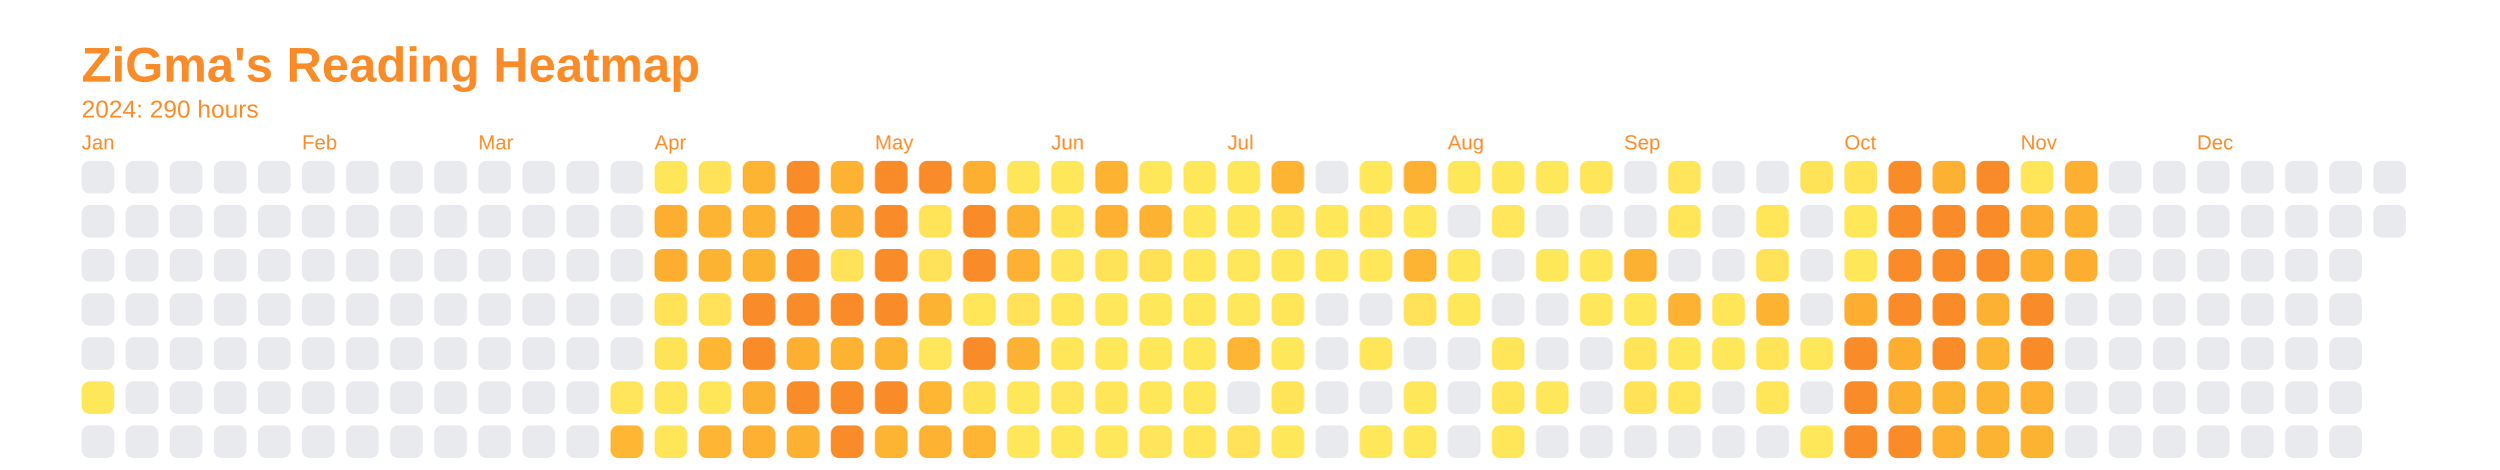
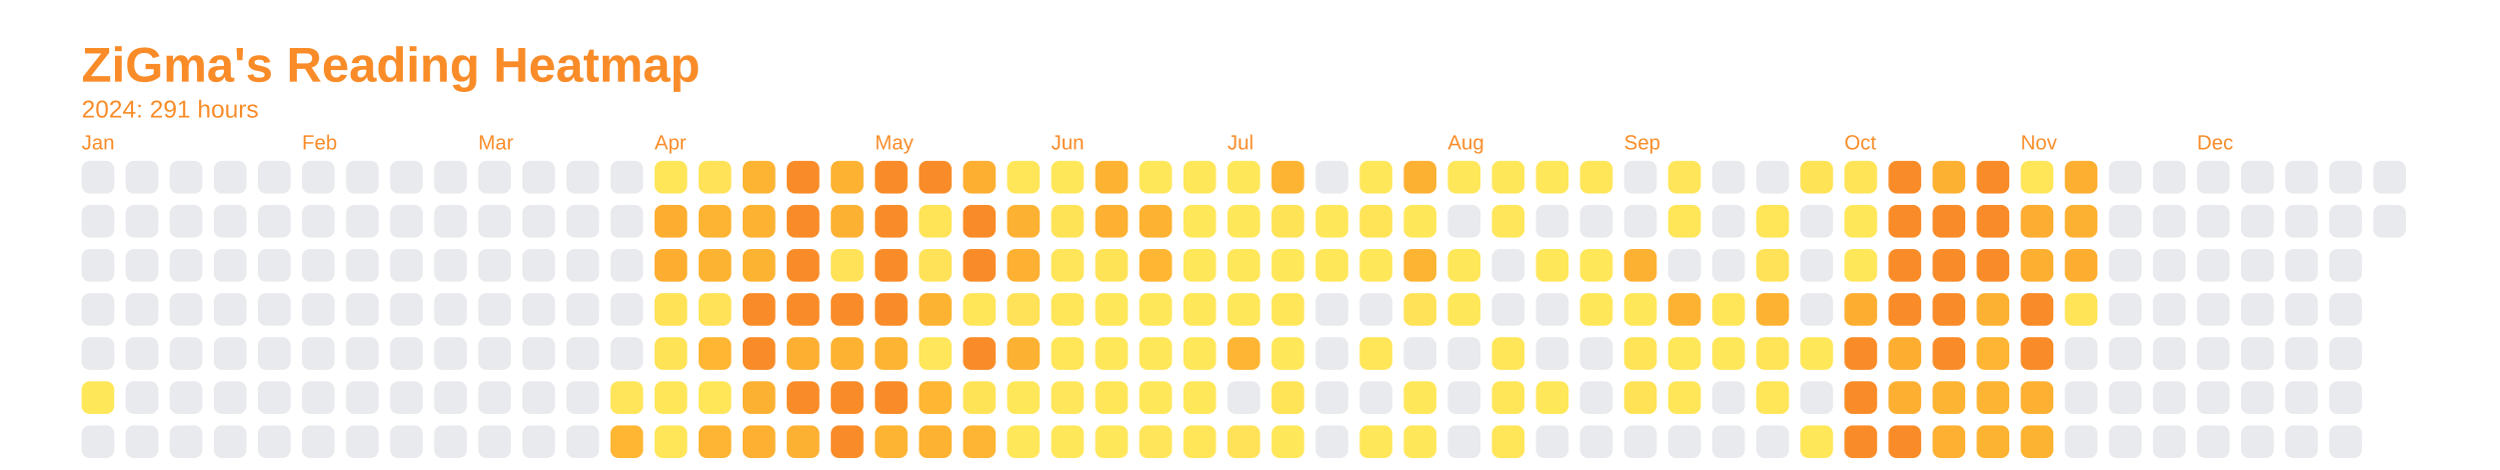
<svg xmlns="http://www.w3.org/2000/svg" baseProfile="full" height="57.5mm" version="1.1" viewBox="0,0,306.2,57.5" width="306.2mm">
  <defs />
  <rect fill="none" height="57.5" width="306.2" x="0" y="0" />
  <text fill="#f98c28" style="font-size:6px; font-family:Arial; font-weight:bold;" x="10" y="10">ZiGma's Reading Heatmap</text>
-   <text fill="#f98c28" style="font-size:3px; font-family:Arial;" x="10" y="14.4">2024: 290 hours</text>
+   <text fill="#f98c28" style="font-size:3px; font-family:Arial;" x="10" y="14.4">2024: 291 hours</text>
  <text fill="#f98c28" style="font-size:2.5px; font-family:Arial" x="10" y="18.3">Jan</text>
  <rect fill="#e8eaed" height="4" rx="1" ry="1" width="4" x="10" y="19.7" />
  <rect fill="#e8eaed" height="4" rx="1" ry="1" width="4" x="10" y="25.1" />
  <rect fill="#e8eaed" height="4" rx="1" ry="1" width="4" x="10" y="30.5" />
  <rect fill="#e8eaed" height="4" rx="1" ry="1" width="4" x="10" y="35.9" />
  <rect fill="#e8eaed" height="4" rx="1" ry="1" width="4" x="10" y="41.3" />
  <rect fill="#ffe75a" height="4" rx="1" ry="1" width="4" x="10" y="46.7" />
  <rect fill="#e8eaed" height="4" rx="1" ry="1" width="4" x="10" y="52.1" />
  <rect fill="#e8eaed" height="4" rx="1" ry="1" width="4" x="15.4" y="19.7" />
  <rect fill="#e8eaed" height="4" rx="1" ry="1" width="4" x="15.4" y="25.1" />
  <rect fill="#e8eaed" height="4" rx="1" ry="1" width="4" x="15.4" y="30.5" />
  <rect fill="#e8eaed" height="4" rx="1" ry="1" width="4" x="15.4" y="35.9" />
  <rect fill="#e8eaed" height="4" rx="1" ry="1" width="4" x="15.4" y="41.3" />
  <rect fill="#e8eaed" height="4" rx="1" ry="1" width="4" x="15.4" y="46.7" />
  <rect fill="#e8eaed" height="4" rx="1" ry="1" width="4" x="15.4" y="52.1" />
  <rect fill="#e8eaed" height="4" rx="1" ry="1" width="4" x="20.8" y="19.7" />
  <rect fill="#e8eaed" height="4" rx="1" ry="1" width="4" x="20.8" y="25.1" />
  <rect fill="#e8eaed" height="4" rx="1" ry="1" width="4" x="20.8" y="30.5" />
  <rect fill="#e8eaed" height="4" rx="1" ry="1" width="4" x="20.8" y="35.9" />
  <rect fill="#e8eaed" height="4" rx="1" ry="1" width="4" x="20.8" y="41.3" />
  <rect fill="#e8eaed" height="4" rx="1" ry="1" width="4" x="20.8" y="46.7" />
  <rect fill="#e8eaed" height="4" rx="1" ry="1" width="4" x="20.8" y="52.1" />
  <rect fill="#e8eaed" height="4" rx="1" ry="1" width="4" x="26.2" y="19.7" />
  <rect fill="#e8eaed" height="4" rx="1" ry="1" width="4" x="26.2" y="25.1" />
  <rect fill="#e8eaed" height="4" rx="1" ry="1" width="4" x="26.2" y="30.5" />
  <rect fill="#e8eaed" height="4" rx="1" ry="1" width="4" x="26.2" y="35.9" />
  <rect fill="#e8eaed" height="4" rx="1" ry="1" width="4" x="26.2" y="41.3" />
  <rect fill="#e8eaed" height="4" rx="1" ry="1" width="4" x="26.2" y="46.7" />
  <rect fill="#e8eaed" height="4" rx="1" ry="1" width="4" x="26.2" y="52.1" />
  <rect fill="#e8eaed" height="4" rx="1" ry="1" width="4" x="31.6" y="19.7" />
  <rect fill="#e8eaed" height="4" rx="1" ry="1" width="4" x="31.6" y="25.1" />
  <rect fill="#e8eaed" height="4" rx="1" ry="1" width="4" x="31.6" y="30.5" />
  <rect fill="#e8eaed" height="4" rx="1" ry="1" width="4" x="31.6" y="35.9" />
  <rect fill="#e8eaed" height="4" rx="1" ry="1" width="4" x="31.6" y="41.3" />
  <rect fill="#e8eaed" height="4" rx="1" ry="1" width="4" x="31.6" y="46.7" />
  <rect fill="#e8eaed" height="4" rx="1" ry="1" width="4" x="31.6" y="52.1" />
  <text fill="#f98c28" style="font-size:2.5px; font-family:Arial" x="37.0" y="18.3">Feb</text>
  <rect fill="#e8eaed" height="4" rx="1" ry="1" width="4" x="37.0" y="19.7" />
  <rect fill="#e8eaed" height="4" rx="1" ry="1" width="4" x="37.0" y="25.1" />
  <rect fill="#e8eaed" height="4" rx="1" ry="1" width="4" x="37.0" y="30.5" />
  <rect fill="#e8eaed" height="4" rx="1" ry="1" width="4" x="37.0" y="35.9" />
  <rect fill="#e8eaed" height="4" rx="1" ry="1" width="4" x="37.0" y="41.3" />
  <rect fill="#e8eaed" height="4" rx="1" ry="1" width="4" x="37.0" y="46.7" />
  <rect fill="#e8eaed" height="4" rx="1" ry="1" width="4" x="37.0" y="52.1" />
  <rect fill="#e8eaed" height="4" rx="1" ry="1" width="4" x="42.4" y="19.7" />
  <rect fill="#e8eaed" height="4" rx="1" ry="1" width="4" x="42.4" y="25.1" />
  <rect fill="#e8eaed" height="4" rx="1" ry="1" width="4" x="42.4" y="30.5" />
  <rect fill="#e8eaed" height="4" rx="1" ry="1" width="4" x="42.4" y="35.9" />
  <rect fill="#e8eaed" height="4" rx="1" ry="1" width="4" x="42.4" y="41.3" />
  <rect fill="#e8eaed" height="4" rx="1" ry="1" width="4" x="42.4" y="46.7" />
  <rect fill="#e8eaed" height="4" rx="1" ry="1" width="4" x="42.4" y="52.1" />
  <rect fill="#e8eaed" height="4" rx="1" ry="1" width="4" x="47.8" y="19.7" />
  <rect fill="#e8eaed" height="4" rx="1" ry="1" width="4" x="47.8" y="25.1" />
  <rect fill="#e8eaed" height="4" rx="1" ry="1" width="4" x="47.8" y="30.5" />
  <rect fill="#e8eaed" height="4" rx="1" ry="1" width="4" x="47.8" y="35.9" />
  <rect fill="#e8eaed" height="4" rx="1" ry="1" width="4" x="47.8" y="41.3" />
  <rect fill="#e8eaed" height="4" rx="1" ry="1" width="4" x="47.8" y="46.7" />
  <rect fill="#e8eaed" height="4" rx="1" ry="1" width="4" x="47.8" y="52.1" />
  <rect fill="#e8eaed" height="4" rx="1" ry="1" width="4" x="53.2" y="19.7" />
  <rect fill="#e8eaed" height="4" rx="1" ry="1" width="4" x="53.2" y="25.1" />
  <rect fill="#e8eaed" height="4" rx="1" ry="1" width="4" x="53.2" y="30.5" />
  <rect fill="#e8eaed" height="4" rx="1" ry="1" width="4" x="53.2" y="35.9" />
  <rect fill="#e8eaed" height="4" rx="1" ry="1" width="4" x="53.2" y="41.3" />
  <rect fill="#e8eaed" height="4" rx="1" ry="1" width="4" x="53.2" y="46.7" />
  <rect fill="#e8eaed" height="4" rx="1" ry="1" width="4" x="53.2" y="52.1" />
  <text fill="#f98c28" style="font-size:2.5px; font-family:Arial" x="58.6" y="18.3">Mar</text>
  <rect fill="#e8eaed" height="4" rx="1" ry="1" width="4" x="58.6" y="19.7" />
  <rect fill="#e8eaed" height="4" rx="1" ry="1" width="4" x="58.6" y="25.1" />
  <rect fill="#e8eaed" height="4" rx="1" ry="1" width="4" x="58.6" y="30.5" />
  <rect fill="#e8eaed" height="4" rx="1" ry="1" width="4" x="58.6" y="35.9" />
  <rect fill="#e8eaed" height="4" rx="1" ry="1" width="4" x="58.6" y="41.3" />
  <rect fill="#e8eaed" height="4" rx="1" ry="1" width="4" x="58.6" y="46.7" />
  <rect fill="#e8eaed" height="4" rx="1" ry="1" width="4" x="58.6" y="52.1" />
  <rect fill="#e8eaed" height="4" rx="1" ry="1" width="4" x="64" y="19.7" />
  <rect fill="#e8eaed" height="4" rx="1" ry="1" width="4" x="64" y="25.1" />
  <rect fill="#e8eaed" height="4" rx="1" ry="1" width="4" x="64" y="30.5" />
  <rect fill="#e8eaed" height="4" rx="1" ry="1" width="4" x="64" y="35.9" />
  <rect fill="#e8eaed" height="4" rx="1" ry="1" width="4" x="64" y="41.3" />
  <rect fill="#e8eaed" height="4" rx="1" ry="1" width="4" x="64" y="46.7" />
  <rect fill="#e8eaed" height="4" rx="1" ry="1" width="4" x="64" y="52.1" />
  <rect fill="#e8eaed" height="4" rx="1" ry="1" width="4" x="69.4" y="19.7" />
  <rect fill="#e8eaed" height="4" rx="1" ry="1" width="4" x="69.4" y="25.1" />
  <rect fill="#e8eaed" height="4" rx="1" ry="1" width="4" x="69.4" y="30.5" />
  <rect fill="#e8eaed" height="4" rx="1" ry="1" width="4" x="69.4" y="35.9" />
  <rect fill="#e8eaed" height="4" rx="1" ry="1" width="4" x="69.4" y="41.3" />
  <rect fill="#e8eaed" height="4" rx="1" ry="1" width="4" x="69.4" y="46.7" />
  <rect fill="#e8eaed" height="4" rx="1" ry="1" width="4" x="69.4" y="52.1" />
  <rect fill="#e8eaed" height="4" rx="1" ry="1" width="4" x="74.8" y="19.7" />
  <rect fill="#e8eaed" height="4" rx="1" ry="1" width="4" x="74.8" y="25.1" />
  <rect fill="#e8eaed" height="4" rx="1" ry="1" width="4" x="74.8" y="30.5" />
  <rect fill="#e8eaed" height="4" rx="1" ry="1" width="4" x="74.8" y="35.9" />
  <rect fill="#e8eaed" height="4" rx="1" ry="1" width="4" x="74.8" y="41.3" />
  <rect fill="#ffe559" height="4" rx="1" ry="1" width="4" x="74.8" y="46.7" />
  <rect fill="#feb633" height="4" rx="1" ry="1" width="4" x="74.8" y="52.1" />
  <text fill="#f98c28" style="font-size:2.5px; font-family:Arial" x="80.2" y="18.3">Apr</text>
  <rect fill="#ffe659" height="4" rx="1" ry="1" width="4" x="80.2" y="19.7" />
  <rect fill="#fdae31" height="4" rx="1" ry="1" width="4" x="80.2" y="25.1" />
  <rect fill="#fdae31" height="4" rx="1" ry="1" width="4" x="80.2" y="30.5" />
  <rect fill="#ffe256" height="4" rx="1" ry="1" width="4" x="80.2" y="35.9" />
  <rect fill="#ffe357" height="4" rx="1" ry="1" width="4" x="80.2" y="41.3" />
  <rect fill="#ffe659" height="4" rx="1" ry="1" width="4" x="80.2" y="46.7" />
  <rect fill="#ffe659" height="4" rx="1" ry="1" width="4" x="80.2" y="52.1" />
  <rect fill="#ffe257" height="4" rx="1" ry="1" width="4" x="85.6" y="19.7" />
  <rect fill="#feb433" height="4" rx="1" ry="1" width="4" x="85.6" y="25.1" />
  <rect fill="#fdb332" height="4" rx="1" ry="1" width="4" x="85.6" y="30.5" />
  <rect fill="#ffe257" height="4" rx="1" ry="1" width="4" x="85.6" y="35.9" />
  <rect fill="#feb633" height="4" rx="1" ry="1" width="4" x="85.6" y="41.3" />
  <rect fill="#ffe659" height="4" rx="1" ry="1" width="4" x="85.6" y="46.7" />
  <rect fill="#feb533" height="4" rx="1" ry="1" width="4" x="85.6" y="52.1" />
  <rect fill="#fdb432" height="4" rx="1" ry="1" width="4" x="91" y="19.7" />
  <rect fill="#fdb232" height="4" rx="1" ry="1" width="4" x="91" y="25.1" />
  <rect fill="#fdb332" height="4" rx="1" ry="1" width="4" x="91" y="30.5" />
  <rect fill="#f98c28" height="4" rx="1" ry="1" width="4" x="91" y="35.9" />
  <rect fill="#f98c28" height="4" rx="1" ry="1" width="4" x="91" y="41.3" />
  <rect fill="#fdb132" height="4" rx="1" ry="1" width="4" x="91" y="46.7" />
  <rect fill="#fdb031" height="4" rx="1" ry="1" width="4" x="91" y="52.1" />
  <rect fill="#f98c28" height="4" rx="1" ry="1" width="4" x="96.4" y="19.7" />
  <rect fill="#f98c28" height="4" rx="1" ry="1" width="4" x="96.4" y="25.1" />
  <rect fill="#f98c28" height="4" rx="1" ry="1" width="4" x="96.4" y="30.5" />
  <rect fill="#f98c28" height="4" rx="1" ry="1" width="4" x="96.4" y="35.9" />
  <rect fill="#fdaf31" height="4" rx="1" ry="1" width="4" x="96.4" y="41.3" />
  <rect fill="#f98c28" height="4" rx="1" ry="1" width="4" x="96.4" y="46.7" />
  <rect fill="#fdb132" height="4" rx="1" ry="1" width="4" x="96.4" y="52.1" />
  <rect fill="#fdb232" height="4" rx="1" ry="1" width="4" x="101.8" y="19.7" />
  <rect fill="#fdb132" height="4" rx="1" ry="1" width="4" x="101.8" y="25.1" />
  <rect fill="#ffe257" height="4" rx="1" ry="1" width="4" x="101.8" y="30.5" />
  <rect fill="#f98c28" height="4" rx="1" ry="1" width="4" x="101.8" y="35.9" />
  <rect fill="#fdb232" height="4" rx="1" ry="1" width="4" x="101.8" y="41.3" />
  <rect fill="#f98c28" height="4" rx="1" ry="1" width="4" x="101.8" y="46.7" />
  <rect fill="#f98c28" height="4" rx="1" ry="1" width="4" x="101.8" y="52.1" />
  <text fill="#f98c28" style="font-size:2.5px; font-family:Arial" x="107.2" y="18.3">May</text>
  <rect fill="#f98c28" height="4" rx="1" ry="1" width="4" x="107.2" y="19.7" />
  <rect fill="#f98c28" height="4" rx="1" ry="1" width="4" x="107.2" y="25.1" />
  <rect fill="#f98c28" height="4" rx="1" ry="1" width="4" x="107.2" y="30.5" />
  <rect fill="#f98c28" height="4" rx="1" ry="1" width="4" x="107.2" y="35.9" />
  <rect fill="#fdb433" height="4" rx="1" ry="1" width="4" x="107.2" y="41.3" />
  <rect fill="#f98c28" height="4" rx="1" ry="1" width="4" x="107.2" y="46.7" />
  <rect fill="#fdb433" height="4" rx="1" ry="1" width="4" x="107.2" y="52.1" />
  <rect fill="#f98c28" height="4" rx="1" ry="1" width="4" x="112.6" y="19.7" />
  <rect fill="#ffe458" height="4" rx="1" ry="1" width="4" x="112.6" y="25.1" />
  <rect fill="#ffe257" height="4" rx="1" ry="1" width="4" x="112.6" y="30.5" />
  <rect fill="#fdb332" height="4" rx="1" ry="1" width="4" x="112.6" y="35.9" />
  <rect fill="#ffe65a" height="4" rx="1" ry="1" width="4" x="112.6" y="41.3" />
  <rect fill="#feb633" height="4" rx="1" ry="1" width="4" x="112.6" y="46.7" />
  <rect fill="#fdb232" height="4" rx="1" ry="1" width="4" x="112.6" y="52.1" />
  <rect fill="#fdaf31" height="4" rx="1" ry="1" width="4" x="118" y="19.7" />
  <rect fill="#f98c28" height="4" rx="1" ry="1" width="4" x="118" y="25.1" />
  <rect fill="#f98c28" height="4" rx="1" ry="1" width="4" x="118" y="30.5" />
  <rect fill="#ffe558" height="4" rx="1" ry="1" width="4" x="118" y="35.9" />
  <rect fill="#f98c28" height="4" rx="1" ry="1" width="4" x="118" y="41.3" />
  <rect fill="#ffe357" height="4" rx="1" ry="1" width="4" x="118" y="46.7" />
  <rect fill="#feb533" height="4" rx="1" ry="1" width="4" x="118" y="52.1" />
  <rect fill="#ffe659" height="4" rx="1" ry="1" width="4" x="123.4" y="19.7" />
  <rect fill="#fdb132" height="4" rx="1" ry="1" width="4" x="123.4" y="25.1" />
  <rect fill="#fdb032" height="4" rx="1" ry="1" width="4" x="123.4" y="30.5" />
  <rect fill="#ffe257" height="4" rx="1" ry="1" width="4" x="123.4" y="35.9" />
  <rect fill="#fdb132" height="4" rx="1" ry="1" width="4" x="123.4" y="41.3" />
  <rect fill="#ffe75a" height="4" rx="1" ry="1" width="4" x="123.4" y="46.7" />
  <rect fill="#ffe75a" height="4" rx="1" ry="1" width="4" x="123.4" y="52.1" />
  <text fill="#f98c28" style="font-size:2.5px; font-family:Arial" x="128.8" y="18.3">Jun</text>
  <rect fill="#ffe75a" height="4" rx="1" ry="1" width="4" x="128.8" y="19.7" />
  <rect fill="#ffe357" height="4" rx="1" ry="1" width="4" x="128.8" y="25.1" />
  <rect fill="#ffe559" height="4" rx="1" ry="1" width="4" x="128.8" y="30.5" />
  <rect fill="#ffe558" height="4" rx="1" ry="1" width="4" x="128.8" y="35.9" />
  <rect fill="#ffe659" height="4" rx="1" ry="1" width="4" x="128.8" y="41.3" />
  <rect fill="#ffe65a" height="4" rx="1" ry="1" width="4" x="128.8" y="46.7" />
  <rect fill="#ffe75a" height="4" rx="1" ry="1" width="4" x="128.8" y="52.1" />
  <rect fill="#fdb232" height="4" rx="1" ry="1" width="4" x="134.2" y="19.7" />
  <rect fill="#fdb031" height="4" rx="1" ry="1" width="4" x="134.2" y="25.1" />
  <rect fill="#ffe357" height="4" rx="1" ry="1" width="4" x="134.2" y="30.5" />
  <rect fill="#ffe75a" height="4" rx="1" ry="1" width="4" x="134.2" y="35.9" />
  <rect fill="#ffe75a" height="4" rx="1" ry="1" width="4" x="134.2" y="41.3" />
  <rect fill="#ffe659" height="4" rx="1" ry="1" width="4" x="134.2" y="46.7" />
  <rect fill="#ffe75a" height="4" rx="1" ry="1" width="4" x="134.2" y="52.1" />
  <rect fill="#ffe75a" height="4" rx="1" ry="1" width="4" x="139.6" y="19.7" />
  <rect fill="#fdb232" height="4" rx="1" ry="1" width="4" x="139.6" y="25.1" />
-   <rect fill="#ffe156" height="4" rx="1" ry="1" width="4" x="139.6" y="30.5" />
+   <rect fill="#feb633" height="4" rx="1" ry="1" width="4" x="139.6" y="30.5" />
  <rect fill="#ffe75a" height="4" rx="1" ry="1" width="4" x="139.6" y="35.9" />
  <rect fill="#ffe75a" height="4" rx="1" ry="1" width="4" x="139.6" y="41.3" />
  <rect fill="#ffe75a" height="4" rx="1" ry="1" width="4" x="139.6" y="46.7" />
  <rect fill="#ffe559" height="4" rx="1" ry="1" width="4" x="139.6" y="52.1" />
  <rect fill="#ffe75a" height="4" rx="1" ry="1" width="4" x="145" y="19.7" />
  <rect fill="#ffe75a" height="4" rx="1" ry="1" width="4" x="145" y="25.1" />
  <rect fill="#ffe75a" height="4" rx="1" ry="1" width="4" x="145" y="30.5" />
  <rect fill="#ffe75a" height="4" rx="1" ry="1" width="4" x="145" y="35.9" />
  <rect fill="#ffe75a" height="4" rx="1" ry="1" width="4" x="145" y="41.3" />
  <rect fill="#ffe75a" height="4" rx="1" ry="1" width="4" x="145" y="46.7" />
  <rect fill="#ffe659" height="4" rx="1" ry="1" width="4" x="145" y="52.1" />
  <text fill="#f98c28" style="font-size:2.5px; font-family:Arial" x="150.4" y="18.3">Jul</text>
  <rect fill="#ffe75a" height="4" rx="1" ry="1" width="4" x="150.4" y="19.7" />
  <rect fill="#ffe75a" height="4" rx="1" ry="1" width="4" x="150.4" y="25.1" />
  <rect fill="#ffe75a" height="4" rx="1" ry="1" width="4" x="150.4" y="30.5" />
  <rect fill="#ffe75a" height="4" rx="1" ry="1" width="4" x="150.4" y="35.9" />
  <rect fill="#feb533" height="4" rx="1" ry="1" width="4" x="150.4" y="41.3" />
  <rect fill="#e8eaed" height="4" rx="1" ry="1" width="4" x="150.4" y="46.7" />
  <rect fill="#ffe257" height="4" rx="1" ry="1" width="4" x="150.4" y="52.1" />
  <rect fill="#feb433" height="4" rx="1" ry="1" width="4" x="155.8" y="19.7" />
  <rect fill="#ffe357" height="4" rx="1" ry="1" width="4" x="155.8" y="25.1" />
  <rect fill="#ffe75a" height="4" rx="1" ry="1" width="4" x="155.8" y="30.5" />
  <rect fill="#ffe659" height="4" rx="1" ry="1" width="4" x="155.8" y="35.9" />
  <rect fill="#ffe75a" height="4" rx="1" ry="1" width="4" x="155.8" y="41.3" />
  <rect fill="#ffe458" height="4" rx="1" ry="1" width="4" x="155.8" y="46.7" />
  <rect fill="#ffe75a" height="4" rx="1" ry="1" width="4" x="155.8" y="52.1" />
  <rect fill="#e8eaed" height="4" rx="1" ry="1" width="4" x="161.2" y="19.7" />
  <rect fill="#ffe75a" height="4" rx="1" ry="1" width="4" x="161.2" y="25.1" />
  <rect fill="#ffe75a" height="4" rx="1" ry="1" width="4" x="161.2" y="30.5" />
  <rect fill="#e8eaed" height="4" rx="1" ry="1" width="4" x="161.2" y="35.9" />
  <rect fill="#e8eaed" height="4" rx="1" ry="1" width="4" x="161.2" y="41.3" />
  <rect fill="#e8eaed" height="4" rx="1" ry="1" width="4" x="161.2" y="46.7" />
  <rect fill="#e8eaed" height="4" rx="1" ry="1" width="4" x="161.2" y="52.1" />
  <rect fill="#ffe75a" height="4" rx="1" ry="1" width="4" x="166.6" y="19.7" />
  <rect fill="#ffe458" height="4" rx="1" ry="1" width="4" x="166.6" y="25.1" />
  <rect fill="#ffe75a" height="4" rx="1" ry="1" width="4" x="166.6" y="30.5" />
  <rect fill="#e8eaed" height="4" rx="1" ry="1" width="4" x="166.6" y="35.9" />
  <rect fill="#ffe659" height="4" rx="1" ry="1" width="4" x="166.6" y="41.3" />
  <rect fill="#e8eaed" height="4" rx="1" ry="1" width="4" x="166.6" y="46.7" />
  <rect fill="#ffe75a" height="4" rx="1" ry="1" width="4" x="166.6" y="52.1" />
  <rect fill="#fdb132" height="4" rx="1" ry="1" width="4" x="172" y="19.7" />
  <rect fill="#ffe75a" height="4" rx="1" ry="1" width="4" x="172" y="25.1" />
  <rect fill="#fdb433" height="4" rx="1" ry="1" width="4" x="172" y="30.5" />
  <rect fill="#ffe257" height="4" rx="1" ry="1" width="4" x="172" y="35.9" />
  <rect fill="#e8eaed" height="4" rx="1" ry="1" width="4" x="172" y="41.3" />
  <rect fill="#ffe75a" height="4" rx="1" ry="1" width="4" x="172" y="46.7" />
  <rect fill="#ffe75a" height="4" rx="1" ry="1" width="4" x="172" y="52.1" />
  <text fill="#f98c28" style="font-size:2.5px; font-family:Arial" x="177.4" y="18.3">Aug</text>
  <rect fill="#ffe75a" height="4" rx="1" ry="1" width="4" x="177.4" y="19.7" />
  <rect fill="#e8eaed" height="4" rx="1" ry="1" width="4" x="177.4" y="25.1" />
  <rect fill="#ffe75a" height="4" rx="1" ry="1" width="4" x="177.4" y="30.5" />
  <rect fill="#ffe75a" height="4" rx="1" ry="1" width="4" x="177.4" y="35.9" />
  <rect fill="#e8eaed" height="4" rx="1" ry="1" width="4" x="177.4" y="41.3" />
  <rect fill="#e8eaed" height="4" rx="1" ry="1" width="4" x="177.4" y="46.7" />
  <rect fill="#e8eaed" height="4" rx="1" ry="1" width="4" x="177.4" y="52.1" />
  <rect fill="#ffe75a" height="4" rx="1" ry="1" width="4" x="182.8" y="19.7" />
  <rect fill="#ffe65a" height="4" rx="1" ry="1" width="4" x="182.8" y="25.1" />
  <rect fill="#e8eaed" height="4" rx="1" ry="1" width="4" x="182.8" y="30.5" />
  <rect fill="#e8eaed" height="4" rx="1" ry="1" width="4" x="182.8" y="35.9" />
  <rect fill="#ffe659" height="4" rx="1" ry="1" width="4" x="182.8" y="41.3" />
  <rect fill="#ffe659" height="4" rx="1" ry="1" width="4" x="182.8" y="46.7" />
  <rect fill="#ffe558" height="4" rx="1" ry="1" width="4" x="182.8" y="52.1" />
  <rect fill="#ffe75a" height="4" rx="1" ry="1" width="4" x="188.2" y="19.7" />
  <rect fill="#e8eaed" height="4" rx="1" ry="1" width="4" x="188.2" y="25.1" />
  <rect fill="#ffe75a" height="4" rx="1" ry="1" width="4" x="188.2" y="30.5" />
  <rect fill="#e8eaed" height="4" rx="1" ry="1" width="4" x="188.2" y="35.9" />
  <rect fill="#e8eaed" height="4" rx="1" ry="1" width="4" x="188.2" y="41.3" />
  <rect fill="#ffe75a" height="4" rx="1" ry="1" width="4" x="188.2" y="46.7" />
  <rect fill="#e8eaed" height="4" rx="1" ry="1" width="4" x="188.2" y="52.1" />
  <rect fill="#ffe558" height="4" rx="1" ry="1" width="4" x="193.6" y="19.7" />
  <rect fill="#e8eaed" height="4" rx="1" ry="1" width="4" x="193.6" y="25.1" />
  <rect fill="#ffe75a" height="4" rx="1" ry="1" width="4" x="193.6" y="30.5" />
  <rect fill="#ffe75a" height="4" rx="1" ry="1" width="4" x="193.6" y="35.9" />
  <rect fill="#e8eaed" height="4" rx="1" ry="1" width="4" x="193.6" y="41.3" />
  <rect fill="#e8eaed" height="4" rx="1" ry="1" width="4" x="193.6" y="46.7" />
  <rect fill="#e8eaed" height="4" rx="1" ry="1" width="4" x="193.6" y="52.1" />
  <text fill="#f98c28" style="font-size:2.5px; font-family:Arial" x="199" y="18.3">Sep</text>
  <rect fill="#e8eaed" height="4" rx="1" ry="1" width="4" x="199" y="19.7" />
  <rect fill="#e8eaed" height="4" rx="1" ry="1" width="4" x="199" y="25.1" />
  <rect fill="#fdb132" height="4" rx="1" ry="1" width="4" x="199" y="30.5" />
  <rect fill="#ffe75a" height="4" rx="1" ry="1" width="4" x="199" y="35.9" />
  <rect fill="#ffe458" height="4" rx="1" ry="1" width="4" x="199" y="41.3" />
  <rect fill="#ffe256" height="4" rx="1" ry="1" width="4" x="199" y="46.7" />
  <rect fill="#e8eaed" height="4" rx="1" ry="1" width="4" x="199" y="52.1" />
  <rect fill="#ffe559" height="4" rx="1" ry="1" width="4" x="204.4" y="19.7" />
  <rect fill="#ffe659" height="4" rx="1" ry="1" width="4" x="204.4" y="25.1" />
  <rect fill="#e8eaed" height="4" rx="1" ry="1" width="4" x="204.4" y="30.5" />
  <rect fill="#fdb232" height="4" rx="1" ry="1" width="4" x="204.4" y="35.9" />
  <rect fill="#ffe75a" height="4" rx="1" ry="1" width="4" x="204.4" y="41.3" />
  <rect fill="#ffe659" height="4" rx="1" ry="1" width="4" x="204.4" y="46.7" />
  <rect fill="#e8eaed" height="4" rx="1" ry="1" width="4" x="204.4" y="52.1" />
  <rect fill="#e8eaed" height="4" rx="1" ry="1" width="4" x="209.8" y="19.7" />
  <rect fill="#e8eaed" height="4" rx="1" ry="1" width="4" x="209.8" y="25.1" />
  <rect fill="#e8eaed" height="4" rx="1" ry="1" width="4" x="209.8" y="30.5" />
  <rect fill="#ffe659" height="4" rx="1" ry="1" width="4" x="209.8" y="35.9" />
  <rect fill="#ffe75a" height="4" rx="1" ry="1" width="4" x="209.8" y="41.3" />
  <rect fill="#e8eaed" height="4" rx="1" ry="1" width="4" x="209.8" y="46.7" />
  <rect fill="#e8eaed" height="4" rx="1" ry="1" width="4" x="209.8" y="52.1" />
  <rect fill="#e8eaed" height="4" rx="1" ry="1" width="4" x="215.2" y="19.7" />
  <rect fill="#ffe558" height="4" rx="1" ry="1" width="4" x="215.2" y="25.1" />
  <rect fill="#ffe257" height="4" rx="1" ry="1" width="4" x="215.2" y="30.5" />
  <rect fill="#fdb232" height="4" rx="1" ry="1" width="4" x="215.2" y="35.9" />
  <rect fill="#ffe458" height="4" rx="1" ry="1" width="4" x="215.2" y="41.3" />
  <rect fill="#ffe558" height="4" rx="1" ry="1" width="4" x="215.2" y="46.7" />
  <rect fill="#e8eaed" height="4" rx="1" ry="1" width="4" x="215.2" y="52.1" />
  <rect fill="#ffe357" height="4" rx="1" ry="1" width="4" x="220.6" y="19.7" />
  <rect fill="#e8eaed" height="4" rx="1" ry="1" width="4" x="220.6" y="25.1" />
  <rect fill="#e8eaed" height="4" rx="1" ry="1" width="4" x="220.6" y="30.5" />
  <rect fill="#e8eaed" height="4" rx="1" ry="1" width="4" x="220.6" y="35.9" />
  <rect fill="#ffe75a" height="4" rx="1" ry="1" width="4" x="220.6" y="41.3" />
  <rect fill="#e8eaed" height="4" rx="1" ry="1" width="4" x="220.6" y="46.7" />
  <rect fill="#ffe75a" height="4" rx="1" ry="1" width="4" x="220.6" y="52.1" />
  <text fill="#f98c28" style="font-size:2.5px; font-family:Arial" x="226" y="18.3">Oct</text>
  <rect fill="#ffe458" height="4" rx="1" ry="1" width="4" x="226" y="19.7" />
  <rect fill="#ffe75a" height="4" rx="1" ry="1" width="4" x="226" y="25.1" />
  <rect fill="#ffe75a" height="4" rx="1" ry="1" width="4" x="226" y="30.5" />
  <rect fill="#fdae31" height="4" rx="1" ry="1" width="4" x="226" y="35.9" />
  <rect fill="#f98c28" height="4" rx="1" ry="1" width="4" x="226" y="41.3" />
  <rect fill="#f98c28" height="4" rx="1" ry="1" width="4" x="226" y="46.7" />
  <rect fill="#f98c28" height="4" rx="1" ry="1" width="4" x="226" y="52.1" />
  <rect fill="#f98c28" height="4" rx="1" ry="1" width="4" x="231.4" y="19.7" />
  <rect fill="#f98c28" height="4" rx="1" ry="1" width="4" x="231.4" y="25.1" />
  <rect fill="#f98c28" height="4" rx="1" ry="1" width="4" x="231.4" y="30.5" />
  <rect fill="#f98c28" height="4" rx="1" ry="1" width="4" x="231.4" y="35.9" />
  <rect fill="#fdae31" height="4" rx="1" ry="1" width="4" x="231.4" y="41.3" />
  <rect fill="#fdaf31" height="4" rx="1" ry="1" width="4" x="231.4" y="46.7" />
  <rect fill="#f98c28" height="4" rx="1" ry="1" width="4" x="231.4" y="52.1" />
  <rect fill="#fdb132" height="4" rx="1" ry="1" width="4" x="236.8" y="19.7" />
  <rect fill="#f98c28" height="4" rx="1" ry="1" width="4" x="236.8" y="25.1" />
  <rect fill="#f98c28" height="4" rx="1" ry="1" width="4" x="236.8" y="30.5" />
  <rect fill="#f98c28" height="4" rx="1" ry="1" width="4" x="236.8" y="35.9" />
  <rect fill="#f98c28" height="4" rx="1" ry="1" width="4" x="236.8" y="41.3" />
  <rect fill="#feb433" height="4" rx="1" ry="1" width="4" x="236.8" y="46.7" />
  <rect fill="#fdb031" height="4" rx="1" ry="1" width="4" x="236.8" y="52.1" />
  <rect fill="#f98c28" height="4" rx="1" ry="1" width="4" x="242.2" y="19.7" />
  <rect fill="#f98c28" height="4" rx="1" ry="1" width="4" x="242.2" y="25.1" />
  <rect fill="#f98c28" height="4" rx="1" ry="1" width="4" x="242.2" y="30.5" />
  <rect fill="#fdb132" height="4" rx="1" ry="1" width="4" x="242.2" y="35.9" />
  <rect fill="#feb533" height="4" rx="1" ry="1" width="4" x="242.2" y="41.3" />
  <rect fill="#fdb433" height="4" rx="1" ry="1" width="4" x="242.2" y="46.7" />
  <rect fill="#fdb332" height="4" rx="1" ry="1" width="4" x="242.2" y="52.1" />
  <text fill="#f98c28" style="font-size:2.5px; font-family:Arial" x="247.6" y="18.3">Nov</text>
  <rect fill="#ffe659" height="4" rx="1" ry="1" width="4" x="247.6" y="19.7" />
  <rect fill="#fdad31" height="4" rx="1" ry="1" width="4" x="247.6" y="25.1" />
  <rect fill="#fdaf31" height="4" rx="1" ry="1" width="4" x="247.6" y="30.5" />
  <rect fill="#f98c28" height="4" rx="1" ry="1" width="4" x="247.6" y="35.9" />
  <rect fill="#f98c28" height="4" rx="1" ry="1" width="4" x="247.6" y="41.3" />
  <rect fill="#fdb032" height="4" rx="1" ry="1" width="4" x="247.6" y="46.7" />
  <rect fill="#fdb332" height="4" rx="1" ry="1" width="4" x="247.6" y="52.1" />
  <rect fill="#fdaf31" height="4" rx="1" ry="1" width="4" x="253" y="19.7" />
  <rect fill="#fdb132" height="4" rx="1" ry="1" width="4" x="253" y="25.1" />
  <rect fill="#fdae31" height="4" rx="1" ry="1" width="4" x="253" y="30.5" />
-   <rect fill="#e8eaed" height="4" rx="1" ry="1" width="4" x="253" y="35.9" />
+   <rect fill="#ffe458" height="4" rx="1" ry="1" width="4" x="253" y="35.9" />
  <rect fill="#e8eaed" height="4" rx="1" ry="1" width="4" x="253" y="41.3" />
  <rect fill="#e8eaed" height="4" rx="1" ry="1" width="4" x="253" y="46.7" />
  <rect fill="#e8eaed" height="4" rx="1" ry="1" width="4" x="253" y="52.1" />
  <rect fill="#e8eaed" height="4" rx="1" ry="1" width="4" x="258.4" y="19.7" />
  <rect fill="#e8eaed" height="4" rx="1" ry="1" width="4" x="258.4" y="25.1" />
  <rect fill="#e8eaed" height="4" rx="1" ry="1" width="4" x="258.4" y="30.5" />
  <rect fill="#e8eaed" height="4" rx="1" ry="1" width="4" x="258.4" y="35.9" />
  <rect fill="#e8eaed" height="4" rx="1" ry="1" width="4" x="258.4" y="41.3" />
  <rect fill="#e8eaed" height="4" rx="1" ry="1" width="4" x="258.4" y="46.7" />
  <rect fill="#e8eaed" height="4" rx="1" ry="1" width="4" x="258.4" y="52.1" />
  <rect fill="#e8eaed" height="4" rx="1" ry="1" width="4" x="263.8" y="19.7" />
  <rect fill="#e8eaed" height="4" rx="1" ry="1" width="4" x="263.8" y="25.1" />
  <rect fill="#e8eaed" height="4" rx="1" ry="1" width="4" x="263.8" y="30.5" />
  <rect fill="#e8eaed" height="4" rx="1" ry="1" width="4" x="263.8" y="35.9" />
  <rect fill="#e8eaed" height="4" rx="1" ry="1" width="4" x="263.8" y="41.3" />
  <rect fill="#e8eaed" height="4" rx="1" ry="1" width="4" x="263.8" y="46.7" />
  <rect fill="#e8eaed" height="4" rx="1" ry="1" width="4" x="263.8" y="52.1" />
  <text fill="#f98c28" style="font-size:2.5px; font-family:Arial" x="269.2" y="18.3">Dec</text>
  <rect fill="#e8eaed" height="4" rx="1" ry="1" width="4" x="269.2" y="19.7" />
  <rect fill="#e8eaed" height="4" rx="1" ry="1" width="4" x="269.2" y="25.1" />
  <rect fill="#e8eaed" height="4" rx="1" ry="1" width="4" x="269.2" y="30.5" />
  <rect fill="#e8eaed" height="4" rx="1" ry="1" width="4" x="269.2" y="35.9" />
  <rect fill="#e8eaed" height="4" rx="1" ry="1" width="4" x="269.2" y="41.3" />
  <rect fill="#e8eaed" height="4" rx="1" ry="1" width="4" x="269.2" y="46.7" />
  <rect fill="#e8eaed" height="4" rx="1" ry="1" width="4" x="269.2" y="52.1" />
  <rect fill="#e8eaed" height="4" rx="1" ry="1" width="4" x="274.6" y="19.7" />
  <rect fill="#e8eaed" height="4" rx="1" ry="1" width="4" x="274.6" y="25.1" />
  <rect fill="#e8eaed" height="4" rx="1" ry="1" width="4" x="274.6" y="30.5" />
  <rect fill="#e8eaed" height="4" rx="1" ry="1" width="4" x="274.6" y="35.9" />
  <rect fill="#e8eaed" height="4" rx="1" ry="1" width="4" x="274.6" y="41.3" />
  <rect fill="#e8eaed" height="4" rx="1" ry="1" width="4" x="274.6" y="46.7" />
  <rect fill="#e8eaed" height="4" rx="1" ry="1" width="4" x="274.6" y="52.1" />
  <rect fill="#e8eaed" height="4" rx="1" ry="1" width="4" x="280" y="19.7" />
  <rect fill="#e8eaed" height="4" rx="1" ry="1" width="4" x="280" y="25.1" />
  <rect fill="#e8eaed" height="4" rx="1" ry="1" width="4" x="280" y="30.5" />
  <rect fill="#e8eaed" height="4" rx="1" ry="1" width="4" x="280" y="35.9" />
  <rect fill="#e8eaed" height="4" rx="1" ry="1" width="4" x="280" y="41.3" />
  <rect fill="#e8eaed" height="4" rx="1" ry="1" width="4" x="280" y="46.7" />
  <rect fill="#e8eaed" height="4" rx="1" ry="1" width="4" x="280" y="52.1" />
  <rect fill="#e8eaed" height="4" rx="1" ry="1" width="4" x="285.4" y="19.7" />
  <rect fill="#e8eaed" height="4" rx="1" ry="1" width="4" x="285.4" y="25.1" />
  <rect fill="#e8eaed" height="4" rx="1" ry="1" width="4" x="285.4" y="30.5" />
  <rect fill="#e8eaed" height="4" rx="1" ry="1" width="4" x="285.4" y="35.9" />
  <rect fill="#e8eaed" height="4" rx="1" ry="1" width="4" x="285.4" y="41.3" />
  <rect fill="#e8eaed" height="4" rx="1" ry="1" width="4" x="285.4" y="46.7" />
  <rect fill="#e8eaed" height="4" rx="1" ry="1" width="4" x="285.4" y="52.1" />
  <rect fill="#e8eaed" height="4" rx="1" ry="1" width="4" x="290.8" y="19.7" />
  <rect fill="#e8eaed" height="4" rx="1" ry="1" width="4" x="290.8" y="25.1" />
</svg>
